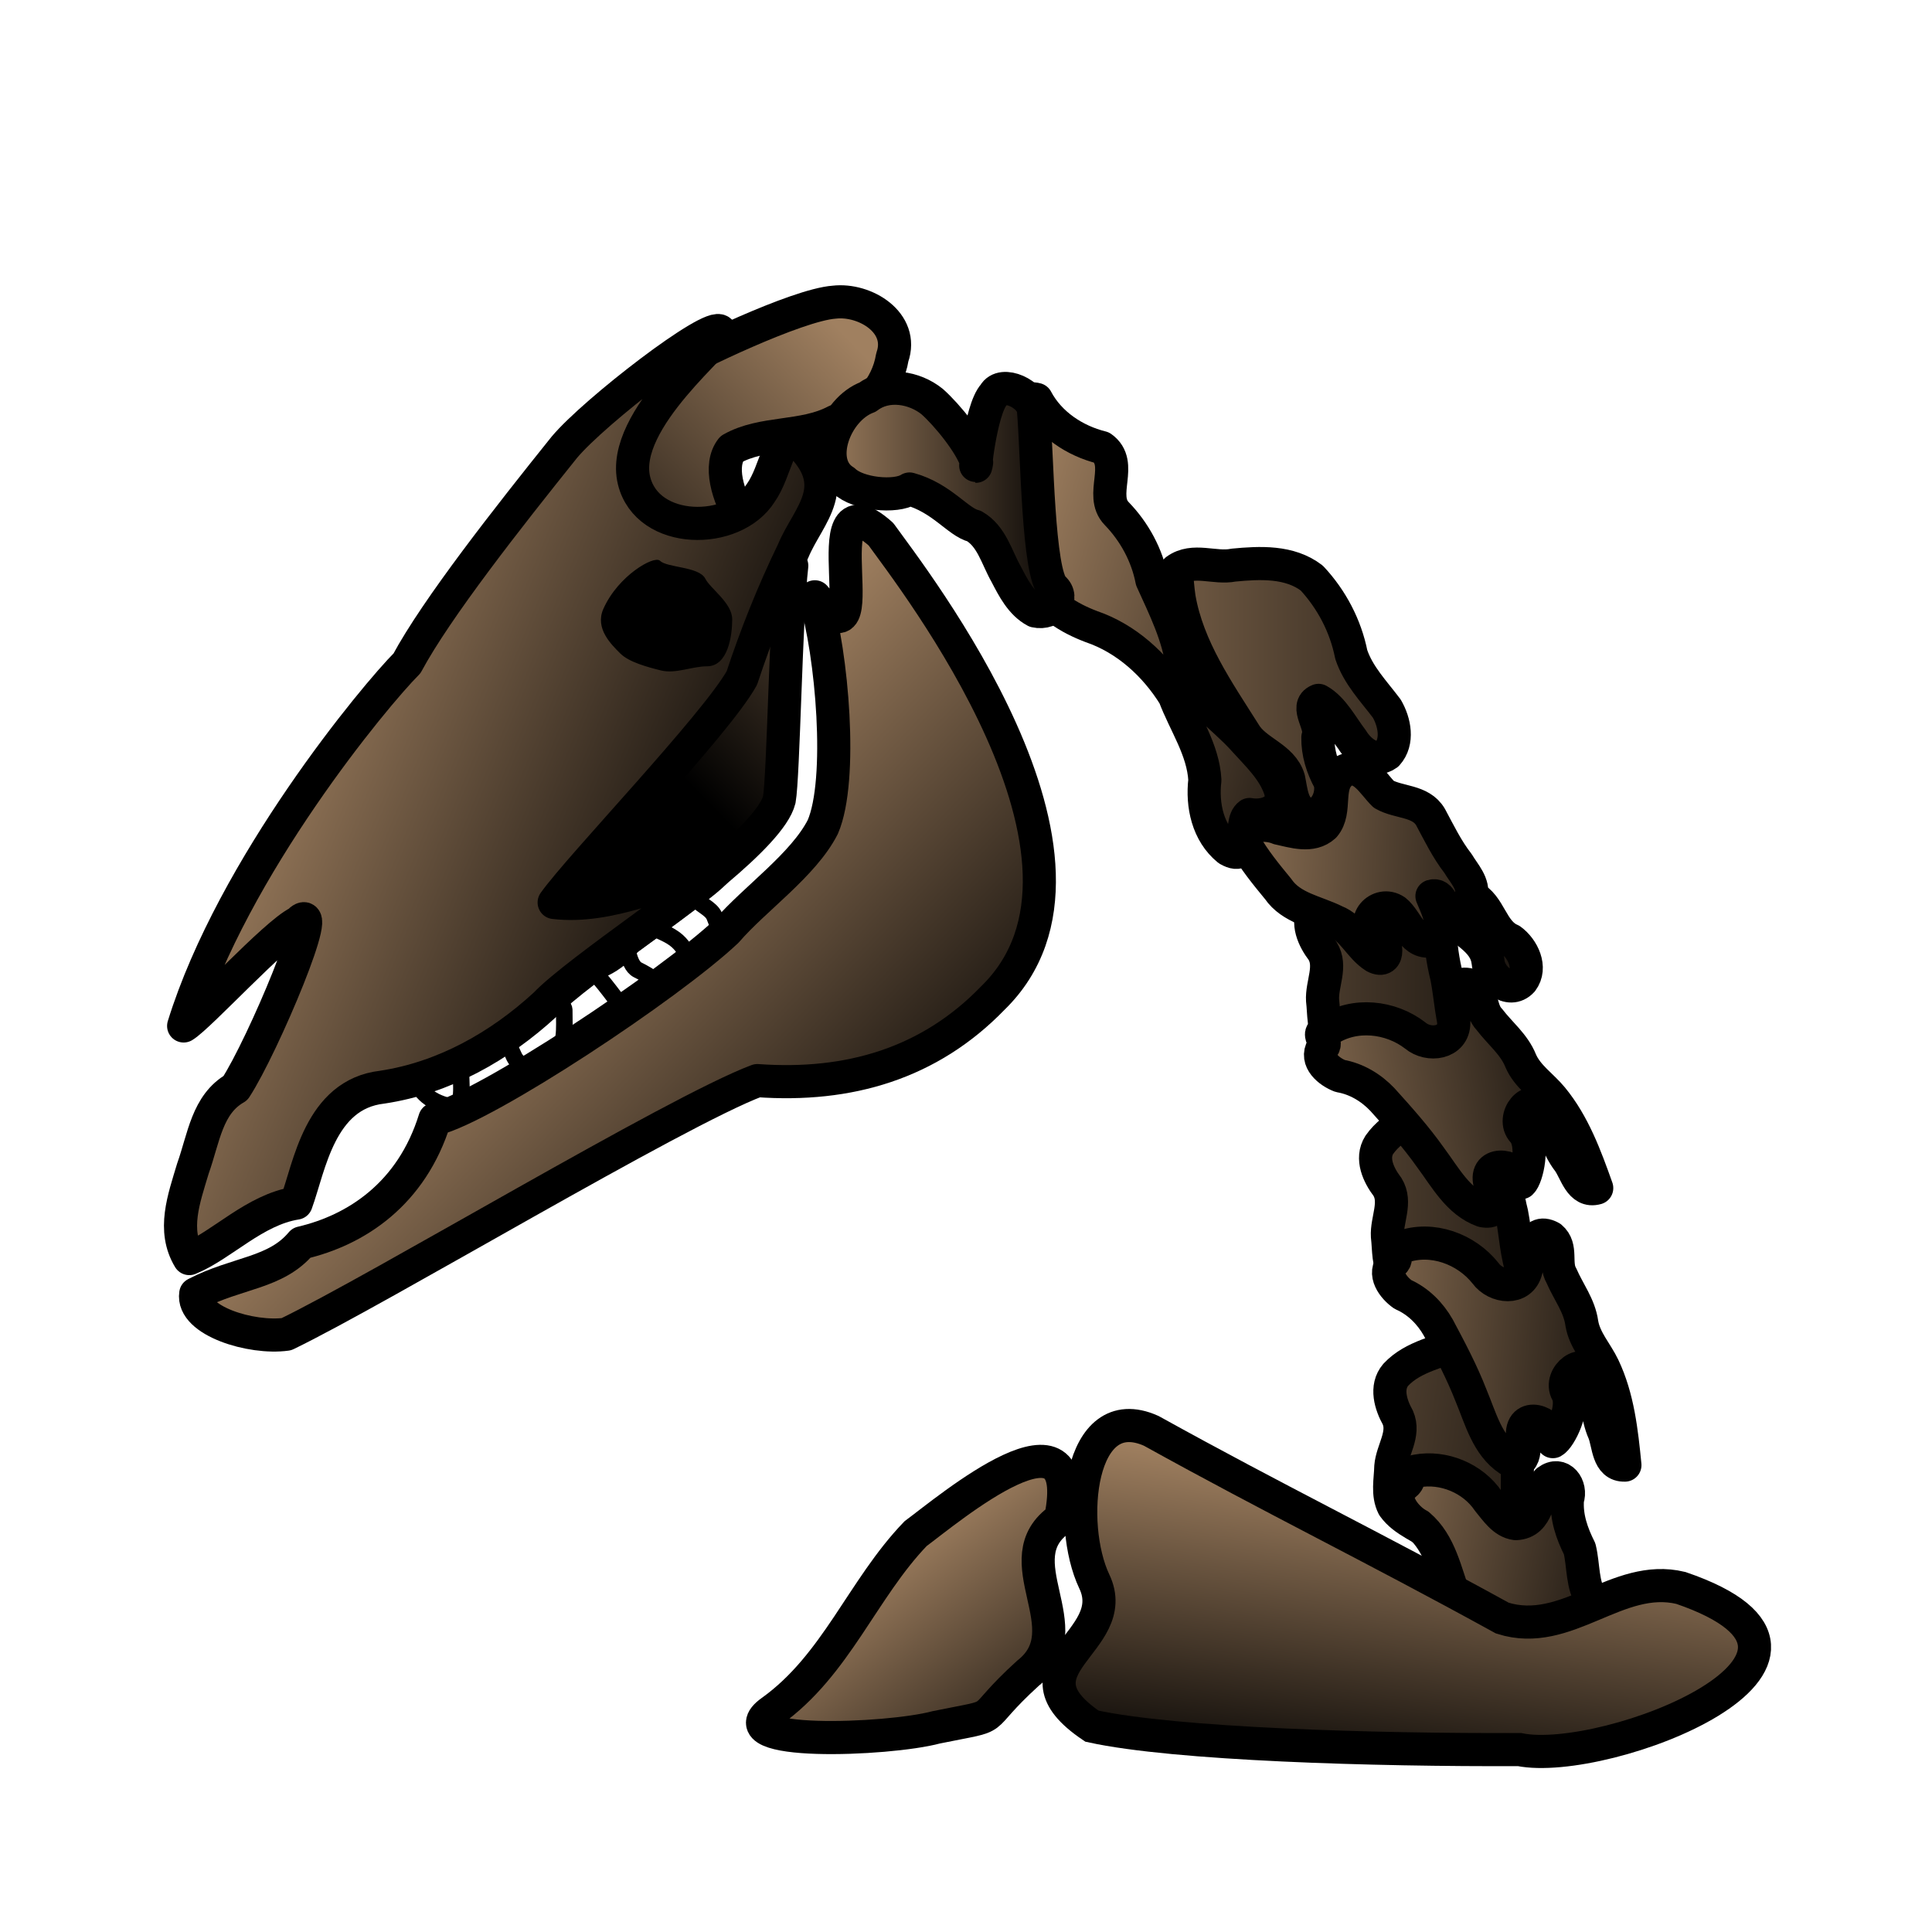
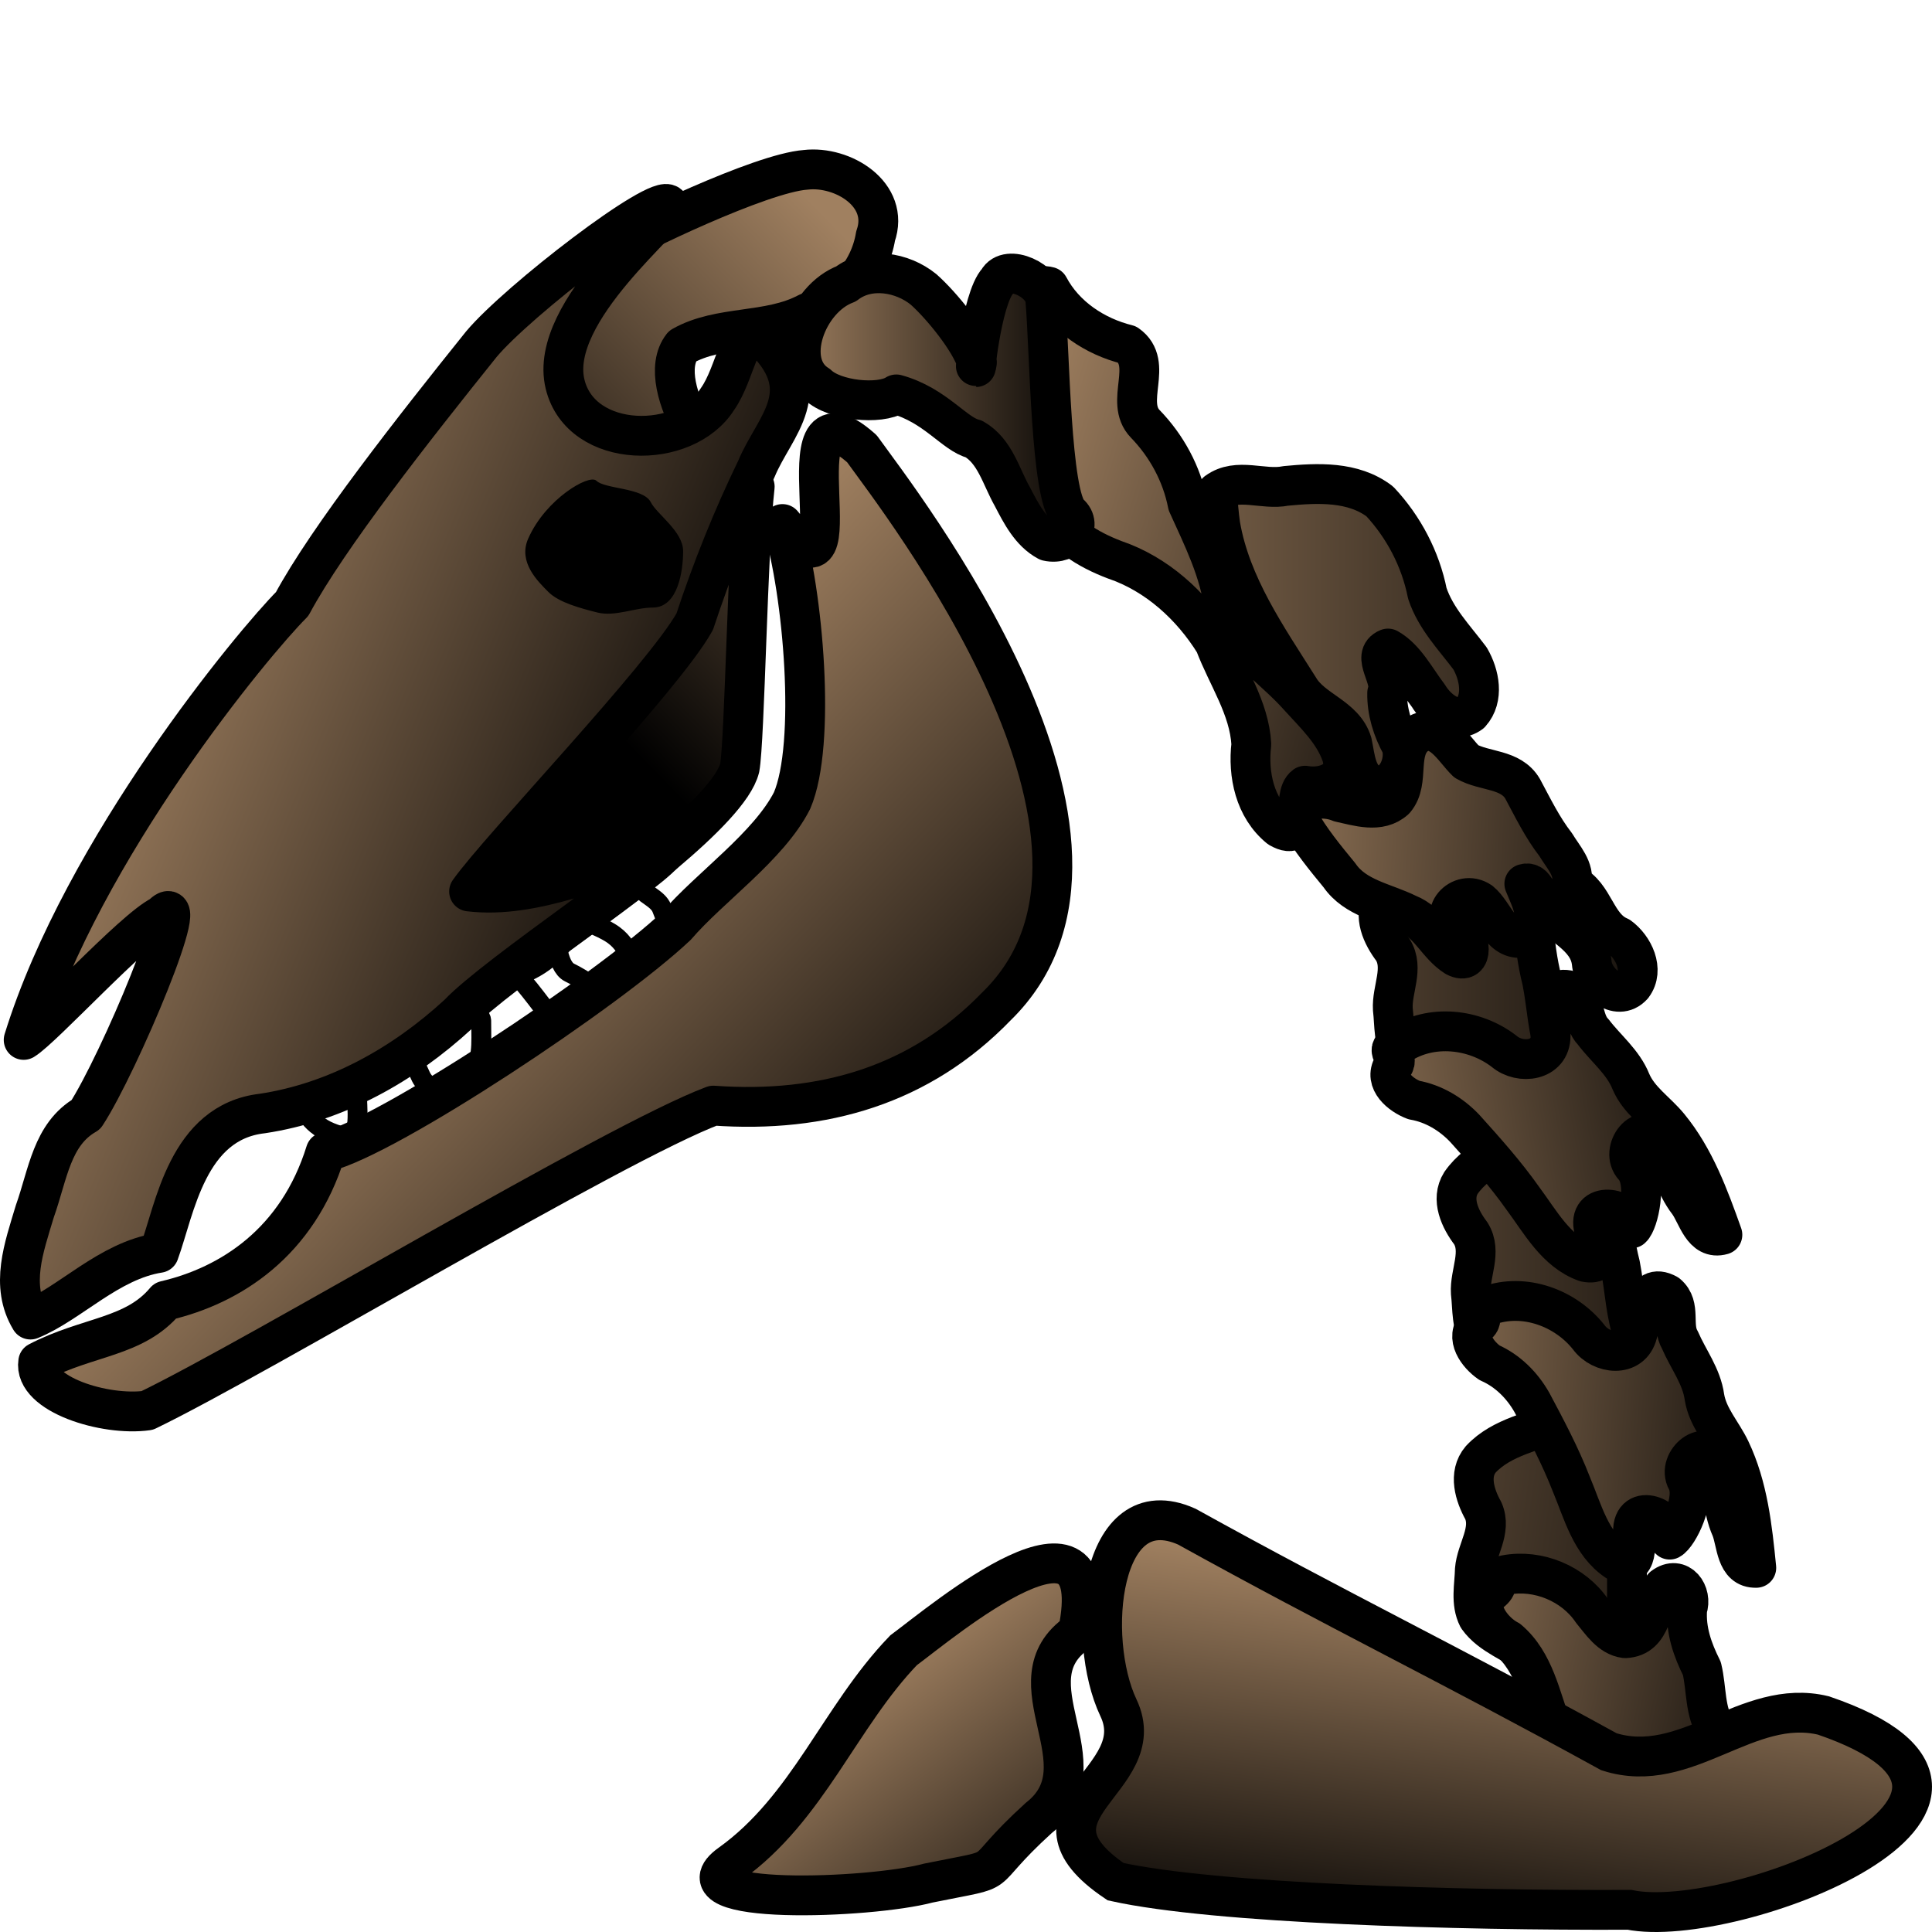
- <svg xmlns="http://www.w3.org/2000/svg" xmlns:xlink="http://www.w3.org/1999/xlink" width="700pt" height="700pt" id="svg36220" version="1.0">
+ <svg xmlns="http://www.w3.org/2000/svg" xmlns:xlink="http://www.w3.org/1999/xlink" width="100" height="100" id="svg36220" version="1.0">
  <defs id="defs36222">
    <linearGradient id="linearGradient4060">
      <stop style="stop-color:#a08060;stop-opacity:1" offset="0" id="stop4062" />
      <stop style="stop-color:#000000;stop-opacity:1;" offset="1" id="stop4064" />
    </linearGradient>
-     <linearGradient xlink:href="#linearGradient4060" id="linearGradient4264" gradientUnits="userSpaceOnUse" gradientTransform="matrix(1.920068,0.274945,-0.274945,1.920068,-245.9254,-358.0604)" x1="462.731" y1="428.602" x2="618.629" y2="428.602" />
-     <linearGradient xlink:href="#linearGradient4060" id="linearGradient4266" gradientUnits="userSpaceOnUse" gradientTransform="matrix(1.803335,0.714312,-0.714312,1.803335,42.09052,-554.4025)" x1="522.393" y1="485.502" x2="618.629" y2="469.007" />
-     <linearGradient xlink:href="#linearGradient4060" id="linearGradient4268" gradientUnits="userSpaceOnUse" gradientTransform="matrix(1.939654,0,0,1.939654,-420.8046,-442.3758)" x1="419.677" y1="352.289" x2="483.556" y2="352.289" />
-     <linearGradient xlink:href="#linearGradient4060" id="linearGradient4274" gradientUnits="userSpaceOnUse" gradientTransform="matrix(1.939654,0,0,1.939654,-420.8046,-442.3758)" x1="462.731" y1="428.602" x2="618.629" y2="428.602" />
-     <linearGradient xlink:href="#linearGradient4060" id="linearGradient4278" gradientUnits="userSpaceOnUse" gradientTransform="matrix(1.939654,0,0,1.939654,-420.8046,-442.3758)" x1="456.654" y1="391.59" x2="566.701" y2="425.288" />
-     <linearGradient xlink:href="#linearGradient4060" id="linearGradient4280" gradientUnits="userSpaceOnUse" gradientTransform="matrix(1.939654,0,0,1.939654,-410.8046,-442.3758)" x1="280.678" y1="392.552" x2="406.052" y2="444.041" />
-     <linearGradient xlink:href="#linearGradient4060" id="linearGradient4282" gradientUnits="userSpaceOnUse" gradientTransform="matrix(1.939654,0,0,1.939654,-410.8046,-442.3758)" x1="433.814" y1="323.272" x2="357.967" y2="397.283" />
-     <linearGradient xlink:href="#linearGradient4060" id="linearGradient4284" gradientUnits="userSpaceOnUse" gradientTransform="matrix(1.939654,0,0,1.939654,-410.8046,-442.3758)" x1="377.708" y1="413.549" x2="474.781" y2="505.357" />
-     <linearGradient xlink:href="#linearGradient4060" id="linearGradient4288" gradientUnits="userSpaceOnUse" gradientTransform="matrix(1.939654,0,0,1.939654,-389.4726,-328.3882)" x1="462.731" y1="428.602" x2="618.629" y2="428.602" />
-     <linearGradient xlink:href="#linearGradient4060" id="linearGradient2242" x1="354.363" y1="724.971" x2="456.546" y2="864.273" gradientUnits="userSpaceOnUse" gradientTransform="matrix(0.917252,0,0,0.917252,112.7375,73.418)" />
-     <linearGradient xlink:href="#linearGradient4060" id="linearGradient2244" x1="794.93" y1="722.533" x2="770.783" y2="895.888" gradientUnits="userSpaceOnUse" gradientTransform="matrix(0.917252,0,0,0.917252,89.72287,71.15088)" />
-     <linearGradient xlink:href="#linearGradient4060" id="linearGradient3120" gradientUnits="userSpaceOnUse" gradientTransform="matrix(1.939654,0,0,1.939654,-420.8046,-442.3758)" x1="462.731" y1="428.602" x2="618.629" y2="428.602" />
-     <linearGradient xlink:href="#linearGradient4060" id="linearGradient3126" gradientUnits="userSpaceOnUse" gradientTransform="matrix(1.939654,0,0,1.939654,-420.8046,-442.3758)" x1="511.897" y1="446.661" x2="612" y2="452.357" />
-     <linearGradient xlink:href="#linearGradient4060" id="linearGradient3132" gradientUnits="userSpaceOnUse" gradientTransform="matrix(1.939654,0,0,1.939654,-420.8046,-442.3758)" x1="522.393" y1="485.502" x2="618.629" y2="469.007" />
-     <linearGradient xlink:href="#linearGradient4060" id="linearGradient3138" gradientUnits="userSpaceOnUse" gradientTransform="matrix(1.882426,0.467683,-0.467683,1.882426,-126.9624,-566.0042)" x1="522.393" y1="485.502" x2="618.629" y2="469.007" />
+     <linearGradient xlink:href="#linearGradient4060" id="linearGradient4264" gradientUnits="userSpaceOnUse" gradientTransform="matrix(0.2473084,3.5413438e-2,-3.5413438e-2,0.2473084,-41.87777,-56.13129)" x1="462.731" y1="428.602" x2="618.629" y2="428.602" />
+     <linearGradient xlink:href="#linearGradient4060" id="linearGradient4266" gradientUnits="userSpaceOnUse" gradientTransform="matrix(0.232273,9.2004743e-2,-9.2004743e-2,0.232273,-4.78077,-81.42053)" x1="522.393" y1="485.502" x2="618.629" y2="469.007" />
+     <linearGradient xlink:href="#linearGradient4060" id="linearGradient4268" gradientUnits="userSpaceOnUse" gradientTransform="matrix(0.2498311,0,0,0.2498311,-64.40254,-66.99127)" x1="419.677" y1="352.289" x2="483.556" y2="352.289" />
+     <linearGradient xlink:href="#linearGradient4060" id="linearGradient4274" gradientUnits="userSpaceOnUse" gradientTransform="matrix(0.2498311,0,0,0.2498311,-64.40254,-66.99127)" x1="462.731" y1="428.602" x2="618.629" y2="428.602" />
+     <linearGradient xlink:href="#linearGradient4060" id="linearGradient4278" gradientUnits="userSpaceOnUse" gradientTransform="matrix(0.2498311,0,0,0.2498311,-64.40254,-66.99127)" x1="456.654" y1="391.59" x2="566.701" y2="425.288" />
+     <linearGradient xlink:href="#linearGradient4060" id="linearGradient4280" gradientUnits="userSpaceOnUse" gradientTransform="matrix(0.2498311,0,0,0.2498311,-63.11452,-66.99127)" x1="280.678" y1="392.552" x2="406.052" y2="444.041" />
+     <linearGradient xlink:href="#linearGradient4060" id="linearGradient4282" gradientUnits="userSpaceOnUse" gradientTransform="matrix(0.2498311,0,0,0.2498311,-63.11452,-66.99127)" x1="433.814" y1="323.272" x2="357.967" y2="397.283" />
+     <linearGradient xlink:href="#linearGradient4060" id="linearGradient4284" gradientUnits="userSpaceOnUse" gradientTransform="matrix(0.2498311,0,0,0.2498311,-63.11452,-66.99127)" x1="377.708" y1="413.549" x2="474.781" y2="505.357" />
+     <linearGradient xlink:href="#linearGradient4060" id="linearGradient4288" gradientUnits="userSpaceOnUse" gradientTransform="matrix(0.2498311,0,0,0.2498311,-60.36692,-52.30945)" x1="462.731" y1="428.602" x2="618.629" y2="428.602" />
+     <linearGradient xlink:href="#linearGradient4060" id="linearGradient2242" x1="354.363" y1="724.971" x2="456.546" y2="864.273" gradientUnits="userSpaceOnUse" gradientTransform="matrix(0.1181438,0,0,0.1181438,4.31869,-0.5560458)" />
+     <linearGradient xlink:href="#linearGradient4060" id="linearGradient2244" x1="794.93" y1="722.533" x2="770.783" y2="895.888" gradientUnits="userSpaceOnUse" gradientTransform="matrix(0.1181438,0,0,0.1181438,1.35437,-0.8480558)" />
+     <linearGradient xlink:href="#linearGradient4060" id="linearGradient3120" gradientUnits="userSpaceOnUse" gradientTransform="matrix(0.2498311,0,0,0.2498311,-64.40254,-66.99127)" x1="462.731" y1="428.602" x2="618.629" y2="428.602" />
+     <linearGradient xlink:href="#linearGradient4060" id="linearGradient3126" gradientUnits="userSpaceOnUse" gradientTransform="matrix(0.2498311,0,0,0.2498311,-64.40254,-66.99127)" x1="511.897" y1="446.661" x2="612" y2="452.357" />
+     <linearGradient xlink:href="#linearGradient4060" id="linearGradient3132" gradientUnits="userSpaceOnUse" gradientTransform="matrix(0.2498311,0,0,0.2498311,-64.40254,-66.99127)" x1="522.393" y1="485.502" x2="618.629" y2="469.007" />
+     <linearGradient xlink:href="#linearGradient4060" id="linearGradient3138" gradientUnits="userSpaceOnUse" gradientTransform="matrix(0.24246,6.0238459e-2,-6.0238459e-2,0.24246,-26.55511,-82.91485)" x1="522.393" y1="485.502" x2="618.629" y2="469.007" />
  </defs>
  <g id="layer1">
-     <path style="fill:none;fill-opacity:0.75;fill-rule:evenodd;stroke:#000000;stroke-width:8;stroke-linecap:round;stroke-linejoin:round;stroke-opacity:1;stroke-miterlimit:4;stroke-dasharray:none" d="M 198.387,518.548 C 203.279,526.951 205.677,531.661 217.742,534.677 C 224.788,536.439 222.581,523.137 222.581,515.323 C 222.581,503.098 225.391,501.82 233.871,497.581 C 242.03,493.501 246.678,507.065 248.387,510.484 C 252.448,518.605 263.459,514.767 267.742,510.484 C 273.539,504.687 272.581,497.571 272.581,487.903 C 272.581,484.8 264.516,481.541 264.516,471.774 C 264.516,469.374 283.394,470.161 287.097,470.161 C 288.478,470.161 300.871,487.161 301.613,487.903 C 307.924,494.214 316.275,490.838 319.355,484.677 C 323.416,476.555 313.44,471.236 308.065,468.548 C 302.775,465.904 302.651,453.344 301.613,449.194 C 299.769,441.817 317.674,448.507 324.194,452.419 C 333.984,458.294 329.233,465.272 341.935,462.097 C 351.761,459.64 347.713,449.121 345.161,442.742 C 343.467,438.506 337.524,437.145 335.484,433.065" id="path2701" />
-     <path style="fill:url(#linearGradient2242);fill-opacity:1;fill-rule:evenodd;stroke:#000000;stroke-width:16;stroke-linecap:butt;stroke-linejoin:miter;stroke-miterlimit:4;stroke-dasharray:none;stroke-opacity:1" d="M 512.356,733.741 C 483.867,753.31 523.815,786.942 496.595,808.331 C 469.01,833.448 486.672,827.463 452.308,834.457 C 428.538,840.818 349.071,843.575 372.701,826.733 C 404.016,804.32 416.562,767.671 442.297,740.913 C 458.091,729.226 524.793,672.957 512.356,733.741 z " id="path1343" />
-     <path style="fill:url(#linearGradient4264);fill-opacity:1;fill-rule:evenodd;stroke:#000000;stroke-width:16;stroke-linecap:round;stroke-linejoin:round;stroke-miterlimit:4;stroke-dasharray:none;stroke-opacity:1" d="M 671.887,708.514 C 672.521,700.548 678.831,692.83 675.259,684.761 C 671.855,678.674 669.181,670.115 674.267,664.161 C 682.84,654.977 695.912,653.235 706.805,648.059 C 712.921,645.829 719.103,643.77 725.377,642.029 C 732.605,643.766 735.032,652.307 734.127,658.871 C 733.506,674.506 731.201,690.17 732.889,705.805 C 733.406,715.948 732.184,726.2 734.362,736.216 C 735.277,741.712 736.253,747.877 732.561,752.649 C 728.521,759.072 719.953,762.015 712.928,758.91 C 704.859,756.319 700.674,748.406 694.517,743.273 C 687.665,737.772 678.379,735.094 673.141,727.758 C 670.102,721.773 671.747,714.89 671.887,708.514 z " id="path4260" />
-     <path style="fill:url(#linearGradient4266);fill-opacity:1;fill-rule:evenodd;stroke:#000000;stroke-width:16;stroke-linecap:round;stroke-linejoin:round;stroke-miterlimit:4;stroke-dasharray:none;stroke-opacity:1" d="M 678.164,717.599 C 685.365,711.907 671.286,713.097 684.295,710.644 C 697.304,708.19 711.584,714.119 718.989,725.115 C 722.596,729.431 726.28,735.292 732.273,736.053 C 743.575,735.568 742.5,721.927 747.566,715.476 C 754.081,710.546 759.41,718.107 757.219,724.335 C 756.563,732.872 759.39,740.81 763.108,748.22 C 765.117,756.452 764.142,765.532 768.953,772.938 C 777.359,790.539 776.854,810.504 776.196,829.524 C 768.077,831.051 770.719,817.824 767.832,812.847 C 766.081,802.635 767.536,791.852 764.5,781.936 C 758.533,774.581 750.074,785.827 754.357,792.082 C 753.67,800.534 748.755,809.268 743.072,814.96 C 743.228,809.276 740.937,801.184 733.461,802.561 C 723.514,805.197 734.091,817.325 725.898,820.91 C 718.576,821.522 715.403,812.068 712.532,806.654 C 708.298,795.45 707.238,783.343 702.887,772.158 C 698.302,759.895 695.834,745.647 685.379,736.774 C 679.125,733.606 670.964,723.292 678.164,717.599 z " id="path4262" />
-     <path id="path4241" d="M 670.259,597.317 C 669.757,589.342 674.91,580.807 670.23,573.326 C 665.997,567.783 662.137,559.689 666.328,553.075 C 673.512,542.768 686.205,539.191 696.254,532.523 C 701.993,529.448 707.82,526.535 713.784,523.921 C 721.186,524.616 724.799,532.727 724.834,539.353 C 726.434,554.918 726.373,570.751 730.261,585.988 C 732.21,595.956 732.453,606.277 736.029,615.884 C 737.715,621.195 739.554,627.159 736.576,632.406 C 733.488,639.337 725.423,643.465 718.028,641.387 C 709.674,639.965 704.409,632.726 697.587,628.517 C 690.024,624.043 680.453,622.708 674.227,616.189 C 670.371,610.696 671.024,603.649 670.259,597.317 z " style="fill:url(#linearGradient4288);fill-opacity:1;fill-rule:evenodd;stroke:#000000;stroke-width:16;stroke-linecap:round;stroke-linejoin:round;stroke-miterlimit:4;stroke-dasharray:none;stroke-opacity:1" />
-     <path style="fill:url(#linearGradient3138);fill-opacity:1;fill-rule:evenodd;stroke:#000000;stroke-width:16;stroke-linecap:round;stroke-linejoin:round;stroke-miterlimit:4;stroke-dasharray:none;stroke-opacity:1" d="M 672.912,609.913 C 676.556,607.514 670.251,602.004 677.306,602.407 C 691.736,597.188 708.354,603.334 717.657,615.109 C 722.604,621.959 734.795,623.428 737.247,613.583 C 739.106,607.604 739.384,592.395 749.206,597.786 C 754.927,602.573 750.801,610.378 754.296,616.229 C 757.601,623.93 763.01,630.745 764.165,639.278 C 765.5,647.33 771.192,653.253 774.58,660.363 C 781.622,675.154 783.38,691.677 784.982,707.778 C 776.664,708.064 777.156,697.597 774.888,691.99 C 771.15,683.652 771.688,674.009 768.373,665.457 C 765.731,654.589 752.69,664.813 757.081,672.736 C 760.979,679.976 753.527,694.7 750.187,696.445 C 751.224,687.983 736.19,681.386 735.474,692.192 C 736.768,697.447 737.771,709.339 728.91,705.129 C 718.478,698.147 715.267,685.148 710.664,674.183 C 706.248,662.832 700.537,652.042 694.814,641.316 C 690.9,634.413 685.057,628.575 677.761,625.357 C 673.126,622.149 667.726,615.096 672.912,609.913 z " id="path4243" />
-     <path style="fill:url(#linearGradient4284);fill-opacity:1;fill-rule:evenodd;stroke:#000000;stroke-width:16;stroke-linecap:round;stroke-linejoin:round;stroke-miterlimit:4;stroke-dasharray:none;stroke-opacity:1" d="M 425.586,258.077 C 440.539,278.982 547.828,415.76 479.614,482.169 C 449.053,513.742 410.131,525.214 365.865,522.03 C 326.334,536.828 183.008,623.009 138.362,644.551 C 121.398,646.926 92.558,638.005 94.556,625.042 C 114.58,614.614 133.232,615.28 145.641,600.432 C 172.015,594.293 198.844,576.85 210.058,540.671 C 235.019,534.53 323.287,476.04 351.077,449.801 C 364.391,434.302 388.166,417.858 397.505,399.462 C 407.27,376.755 402.014,315.789 393.639,288.311 C 426.413,328.665 389.774,226.182 425.586,258.077 z " id="path1404" />
-     <path style="fill:url(#linearGradient4282);fill-opacity:1;fill-rule:evenodd;stroke:#000000;stroke-width:16;stroke-linecap:round;stroke-linejoin:round;stroke-miterlimit:4;stroke-dasharray:none;stroke-opacity:1" d="M 402.975,145.976 C 417.828,144.235 436.967,155.875 431.062,172.614 C 428.689,187.129 417.865,199.477 403.703,203.472 C 388.053,211.791 368.539,208.281 353.387,216.874 C 341.016,232.746 370.026,274.541 382.494,273.307 C 379.684,297.364 378.472,375.446 376.464,386.31 C 372.326,403.336 324.091,438.518 302.736,453.735 C 291.146,469.233 267.513,473.509 256.38,455.054 C 244.9,442.413 260.306,343.192 271.917,311.961 C 278.306,294.228 304.12,198.975 325.719,177.232 C 333.121,172.276 385.013,147.255 402.975,145.976 z " id="path3182" />
-     <path style="fill:url(#linearGradient4280);fill-opacity:1;fill-rule:evenodd;stroke:#000000;stroke-width:16;stroke-linecap:round;stroke-linejoin:round;stroke-miterlimit:4;stroke-dasharray:none;stroke-opacity:1" d="M 347.975,160.098 C 343.997,154.941 287.252,198.606 272.621,216.076 C 245.77,249.547 210.909,293.821 196.611,320.454 C 181.172,335.891 112.554,418.564 88.717,495.629 C 96.438,490.975 132.863,451.038 144.118,445.623 C 158.128,431.297 126.958,505.41 113.751,525.633 C 100.018,533.51 98.505,549.606 93.203,564.487 C 88.835,579.088 83.159,594.293 91.445,608.008 C 107.272,601.583 122.914,584.391 143.088,581.217 C 149.515,563.626 154.412,528.666 184.609,525.209 C 214.43,520.723 241.401,505.533 263.407,485.264 C 278.617,469.113 347.305,423.791 346.57,419.316 C 321.505,425.335 294.283,439.139 267.711,435.985 C 280.196,418.379 345.838,350.102 358.39,327.546 C 365.296,306.601 373.523,286.043 383.181,266.144 C 390.391,248.643 408.7,234.61 384.35,212.299 C 376.475,208.27 374.945,227.614 367.543,238.079 C 354.511,258.792 312.756,258.556 306.291,232.147 C 299.049,202.499 350.612,163.515 347.975,160.098 z " id="path2295" />
-     <path style="fill:url(#linearGradient4278);fill-opacity:1;fill-rule:evenodd;stroke:#000000;stroke-width:16;stroke-linecap:round;stroke-linejoin:round;stroke-miterlimit:4;stroke-dasharray:none;stroke-opacity:1" d="M 500.701,192.948 C 507.04,204.936 519.251,212.982 532.214,216.197 C 543.186,223.92 530.784,239.193 539.466,248.096 C 548.054,256.961 554.133,268.189 556.483,280.283 C 562.574,293.745 569.35,307.208 571.2,322.059 C 576.133,337.364 590.831,345.995 601.035,357.529 C 607.552,364.748 615.206,371.837 618.373,381.225 C 621.439,391.203 611.39,394.852 603.655,393.477 C 597.968,397.459 604.877,417.015 593.337,410.429 C 583.447,402.371 580.631,388.952 582.068,376.836 C 581.243,362.11 572.416,349.615 567.343,336.191 C 558.015,321.135 544.094,308.43 527.148,302.676 C 516.405,298.582 505.769,292.286 500.64,281.518 C 493.096,270.484 486.38,258.343 485.718,244.672 C 483.165,227.473 483.86,208.273 495.037,194.046 C 496.542,192.65 498.797,192.407 500.701,192.948 z " id="path4100" />
-     <path style="fill:url(#linearGradient3120);fill-opacity:1;fill-rule:evenodd;stroke:#000000;stroke-width:16;stroke-linecap:round;stroke-linejoin:round;stroke-miterlimit:4;stroke-dasharray:none;stroke-opacity:1" d="M 568.207,275.455 C 576.457,269.426 586.792,274.875 595.932,272.999 C 608.65,271.782 622.982,271.037 633.703,279.257 C 643.283,289.513 650.037,302.381 652.775,316.155 C 656.118,326.261 663.707,334.01 669.95,342.32 C 673.723,348.818 675.623,358.268 670.151,364.343 C 663.87,368.978 656.492,362.788 653.23,357.353 C 648.269,350.899 643.977,342.25 636.983,338.352 C 629.899,341.205 639.194,350.442 636.655,356.222 C 636.52,363.594 638.796,370.842 642.335,377.251 C 644.555,384.22 639.768,395.081 631.285,393.222 C 624.152,390.93 623.874,382.396 622.546,376.244 C 619.412,365.702 606.511,363.253 601.231,354.189 C 588.312,333.72 573.769,313.022 569.585,288.676 C 568.953,284.288 568.669,279.861 568.207,275.455 z " id="path4102" />
-     <path style="fill:url(#linearGradient4274);fill-opacity:1;fill-rule:evenodd;stroke:#000000;stroke-width:16;stroke-linecap:round;stroke-linejoin:round;stroke-miterlimit:4;stroke-dasharray:none;stroke-opacity:1" d="M 638.927,483.329 C 638.425,475.354 643.578,466.819 638.898,459.338 C 634.665,453.795 630.805,445.702 634.996,439.087 C 642.18,428.781 654.873,425.203 664.922,418.535 C 670.66,415.461 676.488,412.547 682.452,409.934 C 689.854,410.628 693.467,418.739 693.502,425.365 C 695.102,440.93 695.041,456.764 698.929,472 C 700.878,481.968 701.121,492.29 704.697,501.896 C 706.383,507.207 708.222,513.171 705.244,518.418 C 702.156,525.35 694.091,529.477 686.696,527.399 C 678.342,525.978 673.077,518.739 666.255,514.529 C 658.692,510.055 649.121,508.721 642.895,502.201 C 639.039,496.708 639.692,489.661 638.927,483.329 z " id="path4106" />
-     <path style="fill:url(#linearGradient3132);fill-opacity:1;fill-rule:evenodd;stroke:#000000;stroke-width:16;stroke-linecap:round;stroke-linejoin:round;stroke-miterlimit:4;stroke-dasharray:none;stroke-opacity:1" d="M 639.003,505.984 C 641.962,502.778 634.514,498.95 641.458,497.641 C 654.204,489.095 671.814,491.054 683.681,500.238 C 690.134,505.693 702.32,504.18 702.325,494.034 C 702.688,487.783 699.29,472.956 710.122,475.819 C 716.829,479.085 714.706,487.655 719.51,492.491 C 724.573,499.168 731.466,504.477 734.644,512.48 C 737.881,519.973 744.834,524.348 749.836,530.432 C 760.237,543.088 765.927,558.7 771.363,573.94 C 763.36,576.223 761.314,565.946 757.761,561.051 C 752.123,553.861 750.32,544.373 745.04,536.872 C 739.856,526.962 729.665,540.029 735.836,546.659 C 741.365,552.746 737.684,568.832 734.863,571.331 C 733.829,562.868 717.648,560.091 719.559,570.751 C 722.081,575.539 725.922,586.838 716.307,584.889 C 704.499,580.628 698.249,568.787 691.139,559.256 C 684.116,549.304 675.972,540.21 667.831,531.179 C 662.368,525.424 655.29,521.167 647.433,519.803 C 642.161,517.808 635.221,512.265 639.003,505.984 z " id="path4108" />
-     <path style="fill:url(#linearGradient3126);fill-opacity:1;fill-rule:evenodd;stroke:#000000;stroke-width:16;stroke-linecap:round;stroke-linejoin:round;stroke-miterlimit:4;stroke-dasharray:none;stroke-opacity:1" d="M 710.719,432.968 C 719.92,437.283 720.373,450.14 729.89,454.133 C 735.652,458.312 740.101,467.451 735.278,473.841 C 729.062,480.658 719.397,471.951 718.873,464.715 C 717.657,453.376 705.071,449.631 699.196,441.274 C 697.052,438.549 696.302,431.567 691.771,432.901 C 694.373,439.31 699.565,448.845 692.37,454.286 C 682.575,456.913 679.887,444.746 674.082,440.055 C 666.221,434.689 656.336,445.493 665.257,451.553 C 670.395,453.949 671.675,466.124 664.136,462.179 C 656.795,457.561 653.435,448.327 645.01,445.069 C 635.598,440.385 623.821,438.744 617.459,429.457 C 611.664,422.407 605.812,415.273 601.324,407.319 C 599.42,397.842 611.515,397.444 617.657,400.113 C 624.772,401.646 633.603,404.656 639.732,399.088 C 646.116,391.635 640.006,379.277 648.446,372.954 C 657.525,367.492 663.184,378.602 668.463,383.717 C 675.747,387.905 686.303,386.565 691.079,394.708 C 695.206,402.389 699.009,410.287 704.408,417.208 C 707.208,421.985 712.24,426.986 710.719,432.968 z " id="path4104" />
-     <path style="fill:url(#linearGradient4268);fill-opacity:1;fill-rule:evenodd;stroke:#000000;stroke-width:16;stroke-linecap:round;stroke-linejoin:round;stroke-miterlimit:4;stroke-dasharray:none;stroke-opacity:1" d="M 450.34,194.019 C 441.806,187.09 428.327,184.77 419.177,191.834 C 403.312,197.7 393.726,223.683 407.857,232.389 C 414.451,238.748 432.696,240.567 439.39,236.229 C 455.047,240.521 462.822,252.31 470.547,254.124 C 479.115,259.003 481.487,269.356 486.077,277.386 C 489.544,284.059 493.317,291.521 500.167,295.192 C 508.267,297.029 514.587,288.916 508.858,284.018 C 501.407,277.15 501.051,218.681 499.299,198.55 C 498.963,190.48 483.999,183.542 480.236,190.57 C 473.493,197.629 470.089,233.868 471.799,223.356 C 469.094,214.553 457.557,200.427 450.34,194.019 z " id="path4084" />
-     <path style="fill:url(#linearGradient2244);fill-opacity:1;fill-rule:evenodd;stroke:#000000;stroke-width:16;stroke-linecap:butt;stroke-linejoin:miter;stroke-miterlimit:4;stroke-dasharray:none;stroke-opacity:1" d="M 725.765,781.688 C 661.237,746.192 616.892,724.886 556.13,691.219 C 520.858,675.476 515.497,736.323 528.655,764.007 C 542.654,793.46 485.143,805.303 527.523,833.9 C 567.62,842.697 664.431,845.509 734.002,845.205 C 775.912,853.713 911.221,801.055 812.003,767.12 C 781.283,759.681 756.961,791.606 725.765,781.688 z " id="path1341" />
-     <path style="fill:#000000;fill-opacity:1;fill-rule:evenodd;stroke:#000000;stroke-width:1px;stroke-linecap:butt;stroke-linejoin:miter;stroke-opacity:1" d="M 291.935,294.355 C 287.874,303.493 295.689,311.012 300,315.323 C 304.06,319.383 312.733,321.732 319.355,323.387 C 326.388,325.145 334.256,321.387 341.548,321.387 C 351.131,321.387 353.226,307.253 353.226,299.194 C 353.226,291.531 342.733,284.66 340.323,279.839 C 337.482,274.157 322.045,274.787 318.581,271.323 C 316.146,268.888 299.053,278.339 291.935,294.355 z " id="path2699" />
+     <path style="fill:none;fill-opacity:0.75;fill-rule:evenodd;stroke:#000000;stroke-width:1.03;stroke-linecap:round;stroke-linejoin:round;stroke-miterlimit:4;stroke-dasharray:none;stroke-opacity:1" d="M 15.351,56.778 C 15.981,57.86 16.289,58.467 17.843,58.855 C 18.751,59.082 18.467,57.369 18.467,56.362 C 18.467,54.787 18.829,54.623 19.921,54.077 C 20.972,53.551 21.57,55.299 21.791,55.739 C 22.314,56.785 23.732,56.291 24.284,55.739 C 25.03,54.992 24.907,54.076 24.907,52.83 C 24.907,52.431 23.868,52.011 23.868,50.753 C 23.868,50.444 26.3,50.545 26.776,50.545 C 26.954,50.545 28.551,52.735 28.646,52.83 C 29.459,53.643 30.535,53.208 30.931,52.415 C 31.454,51.369 30.17,50.684 29.477,50.337 C 28.796,49.997 28.78,48.379 28.646,47.845 C 28.409,46.894 30.715,47.756 31.555,48.26 C 32.816,49.017 32.204,49.916 33.84,49.507 C 35.105,49.19 34.584,47.835 34.255,47.014 C 34.037,46.468 33.272,46.293 33.009,45.767" id="path2701" />
+     <path style="fill:url(#linearGradient2242);fill-opacity:1;fill-rule:evenodd;stroke:#000000;stroke-width:2.061;stroke-linecap:butt;stroke-linejoin:miter;stroke-miterlimit:4;stroke-dasharray:none;stroke-opacity:1" d="M 55.79,84.495 C 52.121,87.015 57.266,91.347 53.76,94.102 C 50.207,97.337 52.482,96.566 48.056,97.467 C 44.994,98.287 34.759,98.642 37.802,96.472 C 41.836,93.585 43.452,88.865 46.767,85.419 C 48.801,83.913 57.392,76.666 55.79,84.495 z" id="path1343" />
+     <path style="fill:url(#linearGradient4264);fill-opacity:1;fill-rule:evenodd;stroke:#000000;stroke-width:2.061;stroke-linecap:round;stroke-linejoin:round;stroke-miterlimit:4;stroke-dasharray:none;stroke-opacity:1" d="M 76.338,81.245 C 76.42,80.219 77.233,79.225 76.773,78.186 C 76.334,77.402 75.99,76.3 76.645,75.533 C 77.749,74.35 79.433,74.125 80.836,73.459 C 81.623,73.172 82.42,72.906 83.228,72.682 C 84.159,72.906 84.471,74.006 84.355,74.851 C 84.275,76.865 83.978,78.883 84.195,80.897 C 84.262,82.203 84.105,83.523 84.385,84.814 C 84.503,85.522 84.629,86.315 84.153,86.93 C 83.633,87.758 82.529,88.137 81.624,87.737 C 80.585,87.403 80.046,86.384 79.253,85.722 C 78.37,85.014 77.174,84.669 76.5,83.724 C 76.108,82.953 76.32,82.067 76.338,81.245 z" id="path4260" />
+     <path style="fill:url(#linearGradient4266);fill-opacity:1;fill-rule:evenodd;stroke:#000000;stroke-width:2.061;stroke-linecap:round;stroke-linejoin:round;stroke-miterlimit:4;stroke-dasharray:none;stroke-opacity:1" d="M 77.147,82.416 C 78.074,81.682 76.261,81.836 77.936,81.52 C 79.612,81.204 81.451,81.967 82.405,83.384 C 82.87,83.94 83.344,84.695 84.116,84.793 C 85.572,84.73 85.433,82.973 86.086,82.142 C 86.925,81.507 87.611,82.481 87.329,83.283 C 87.245,84.383 87.609,85.405 88.088,86.36 C 88.346,87.42 88.221,88.59 88.84,89.543 C 89.923,91.81 89.858,94.382 89.773,96.832 C 88.728,97.028 89.068,95.325 88.696,94.684 C 88.471,93.369 88.658,91.98 88.267,90.702 C 87.498,89.755 86.409,91.204 86.96,92.009 C 86.872,93.098 86.239,94.223 85.507,94.956 C 85.527,94.224 85.232,93.182 84.269,93.359 C 82.988,93.698 84.35,95.261 83.295,95.722 C 82.352,95.801 81.943,94.583 81.573,93.886 C 81.028,92.443 80.892,90.884 80.331,89.443 C 79.74,87.864 79.423,86.028 78.076,84.885 C 77.27,84.477 76.219,83.149 77.147,82.416 z" id="path4262" />
+     <path id="path4241" d="M 76.129,66.923 C 76.064,65.896 76.728,64.797 76.125,63.833 C 75.58,63.119 75.082,62.077 75.622,61.225 C 76.547,59.897 78.182,59.436 79.477,58.578 C 80.216,58.182 80.966,57.806 81.735,57.47 C 82.688,57.559 83.153,58.604 83.158,59.457 C 83.364,61.462 83.356,63.501 83.857,65.464 C 84.108,66.748 84.139,68.077 84.6,69.315 C 84.817,69.999 85.054,70.767 84.67,71.443 C 84.272,72.335 83.234,72.867 82.281,72.599 C 81.205,72.416 80.527,71.484 79.648,70.942 C 78.674,70.366 77.441,70.194 76.64,69.354 C 76.143,68.646 76.227,67.739 76.129,66.923 z" style="fill:url(#linearGradient4288);fill-opacity:1;fill-rule:evenodd;stroke:#000000;stroke-width:2.061;stroke-linecap:round;stroke-linejoin:round;stroke-miterlimit:4;stroke-dasharray:none;stroke-opacity:1" />
+     <path style="fill:url(#linearGradient3138);fill-opacity:1;fill-rule:evenodd;stroke:#000000;stroke-width:2.061;stroke-linecap:round;stroke-linejoin:round;stroke-miterlimit:4;stroke-dasharray:none;stroke-opacity:1" d="M 76.47,68.545 C 76.94,68.237 76.127,67.527 77.036,67.579 C 78.895,66.906 81.035,67.698 82.233,69.215 C 82.871,70.097 84.441,70.286 84.757,69.018 C 84.996,68.248 85.032,66.289 86.297,66.983 C 87.034,67.6 86.502,68.605 86.953,69.359 C 87.378,70.351 88.075,71.229 88.224,72.328 C 88.396,73.365 89.129,74.128 89.565,75.044 C 90.472,76.949 90.699,79.077 90.905,81.151 C 89.834,81.188 89.897,79.839 89.605,79.117 C 89.123,78.043 89.193,76.801 88.766,75.7 C 88.425,74.3 86.746,75.617 87.311,76.637 C 87.813,77.57 86.854,79.466 86.423,79.691 C 86.557,78.601 84.62,77.751 84.528,79.143 C 84.695,79.82 84.824,81.352 83.683,80.809 C 82.339,79.91 81.926,78.236 81.333,76.824 C 80.764,75.362 80.028,73.972 79.291,72.59 C 78.787,71.701 78.035,70.949 77.095,70.535 C 76.498,70.122 75.802,69.213 76.47,68.545 z" id="path4243" />
+     <path style="fill:url(#linearGradient4284);fill-opacity:1;fill-rule:evenodd;stroke:#000000;stroke-width:2.061;stroke-linecap:round;stroke-linejoin:round;stroke-miterlimit:4;stroke-dasharray:none;stroke-opacity:1" d="M 44.614,23.228 C 46.54,25.921 60.359,43.538 51.573,52.092 C 47.637,56.159 42.624,57.636 36.922,57.226 C 31.83,59.132 13.37,70.232 7.619,73.007 C 5.434,73.313 1.72,72.164 1.977,70.494 C 4.556,69.151 6.958,69.237 8.557,67.324 C 11.954,66.534 15.409,64.287 16.854,59.627 C 20.069,58.836 31.438,51.302 35.017,47.923 C 36.732,45.926 39.794,43.809 40.997,41.439 C 42.255,38.514 41.578,30.662 40.499,27.123 C 44.721,32.32 40.002,19.12 44.614,23.228 z" id="path1404" />
+     <path style="fill:url(#linearGradient4282);fill-opacity:1;fill-rule:evenodd;stroke:#000000;stroke-width:2.061;stroke-linecap:round;stroke-linejoin:round;stroke-miterlimit:4;stroke-dasharray:none;stroke-opacity:1" d="M 41.702,8.79 C 43.615,8.565 46.08,10.065 45.32,12.221 C 45.014,14.09 43.62,15.681 41.796,16.195 C 39.78,17.267 37.266,16.815 35.315,17.921 C 33.721,19.966 37.458,25.349 39.064,25.19 C 38.702,28.289 38.546,38.346 38.287,39.745 C 37.754,41.938 31.541,46.47 28.791,48.43 C 27.298,50.426 24.254,50.976 22.82,48.599 C 21.341,46.971 23.326,34.191 24.821,30.169 C 25.644,27.885 28.969,15.616 31.751,12.815 C 32.705,12.177 39.388,8.954 41.702,8.79 z" id="path3182" />
+     <path style="fill:url(#linearGradient4280);fill-opacity:1;fill-rule:evenodd;stroke:#000000;stroke-width:2.061;stroke-linecap:round;stroke-linejoin:round;stroke-miterlimit:4;stroke-dasharray:none;stroke-opacity:1" d="M 34.618,10.608 C 34.105,9.944 26.796,15.568 24.912,17.819 C 21.453,22.13 16.963,27.832 15.122,31.263 C 13.133,33.251 4.295,43.899 1.225,53.826 C 2.219,53.226 6.911,48.082 8.361,47.385 C 10.165,45.54 6.15,55.085 4.449,57.69 C 2.68,58.705 2.486,60.778 1.803,62.695 C 1.24,64.575 0.509,66.534 1.576,68.3 C 3.615,67.473 5.629,65.258 8.228,64.849 C 9.056,62.584 9.686,58.081 13.576,57.635 C 17.417,57.058 20.891,55.101 23.725,52.491 C 25.684,50.41 34.531,44.573 34.437,43.996 C 31.208,44.772 27.702,46.55 24.28,46.143 C 25.888,43.876 34.342,35.081 35.959,32.176 C 36.849,29.478 37.908,26.83 39.152,24.267 C 40.081,22.013 42.439,20.206 39.303,17.332 C 38.289,16.813 38.091,19.305 37.138,20.653 C 35.46,23.32 30.081,23.29 29.249,19.889 C 28.316,16.07 34.957,11.049 34.618,10.608 z" id="path2295" />
+     <path style="fill:url(#linearGradient4278);fill-opacity:1;fill-rule:evenodd;stroke:#000000;stroke-width:2.061;stroke-linecap:round;stroke-linejoin:round;stroke-miterlimit:4;stroke-dasharray:none;stroke-opacity:1" d="M 54.289,14.84 C 55.106,16.384 56.678,17.42 58.348,17.834 C 59.761,18.829 58.164,20.796 59.282,21.943 C 60.388,23.085 61.171,24.531 61.474,26.089 C 62.258,27.822 63.131,29.556 63.369,31.469 C 64.005,33.441 65.898,34.552 67.212,36.038 C 68.052,36.968 69.038,37.881 69.446,39.09 C 69.84,40.375 68.546,40.845 67.55,40.668 C 66.817,41.181 67.707,43.7 66.221,42.852 C 64.947,41.814 64.584,40.085 64.769,38.525 C 64.663,36.628 63.526,35.019 62.873,33.29 C 61.671,31.35 59.878,29.714 57.695,28.973 C 56.312,28.446 54.942,27.635 54.281,26.248 C 53.31,24.826 52.445,23.263 52.359,21.502 C 52.03,19.287 52.12,16.814 53.56,14.981 C 53.753,14.801 54.044,14.77 54.289,14.84 z" id="path4100" />
+     <path style="fill:url(#linearGradient3120);fill-opacity:1;fill-rule:evenodd;stroke:#000000;stroke-width:2.061;stroke-linecap:round;stroke-linejoin:round;stroke-miterlimit:4;stroke-dasharray:none;stroke-opacity:1" d="M 62.984,25.467 C 64.047,24.69 65.378,25.392 66.555,25.15 C 68.193,24.994 70.039,24.898 71.42,25.956 C 72.654,27.277 73.524,28.935 73.877,30.709 C 74.307,32.011 75.285,33.009 76.089,34.079 C 76.575,34.916 76.819,36.133 76.115,36.916 C 75.306,37.513 74.355,36.715 73.935,36.015 C 73.296,35.184 72.743,34.07 71.843,33.568 C 70.93,33.935 72.127,35.125 71.8,35.87 C 71.783,36.819 72.076,37.753 72.532,38.578 C 72.818,39.476 72.201,40.875 71.109,40.635 C 70.19,40.34 70.154,39.241 69.983,38.449 C 69.579,37.091 67.918,36.775 67.238,35.608 C 65.574,32.971 63.7,30.305 63.161,27.17 C 63.08,26.604 63.044,26.034 62.984,25.467 z" id="path4102" />
+     <path style="fill:url(#linearGradient4274);fill-opacity:1;fill-rule:evenodd;stroke:#000000;stroke-width:2.061;stroke-linecap:round;stroke-linejoin:round;stroke-miterlimit:4;stroke-dasharray:none;stroke-opacity:1" d="M 72.093,52.241 C 72.028,51.214 72.692,50.115 72.089,49.151 C 71.544,48.437 71.047,47.395 71.587,46.543 C 72.512,45.215 74.147,44.755 75.441,43.896 C 76.18,43.5 76.931,43.124 77.699,42.788 C 78.652,42.877 79.118,43.922 79.122,44.775 C 79.328,46.78 79.32,48.82 79.821,50.782 C 80.072,52.066 80.104,53.395 80.564,54.633 C 80.781,55.317 81.018,56.085 80.635,56.761 C 80.237,57.654 79.198,58.185 78.246,57.918 C 77.17,57.734 76.492,56.802 75.613,56.26 C 74.639,55.684 73.406,55.512 72.604,54.672 C 72.107,53.965 72.191,53.057 72.093,52.241 z" id="path4106" />
+     <path style="fill:url(#linearGradient3132);fill-opacity:1;fill-rule:evenodd;stroke:#000000;stroke-width:2.061;stroke-linecap:round;stroke-linejoin:round;stroke-miterlimit:4;stroke-dasharray:none;stroke-opacity:1" d="M 72.103,55.159 C 72.484,54.746 71.525,54.253 72.419,54.085 C 74.061,52.984 76.329,53.236 77.857,54.419 C 78.688,55.122 80.258,54.927 80.259,53.62 C 80.305,52.815 79.868,50.905 81.263,51.274 C 82.127,51.695 81.853,52.798 82.472,53.421 C 83.124,54.281 84.012,54.965 84.421,55.996 C 84.838,56.961 85.734,57.525 86.378,58.308 C 87.718,59.938 88.451,61.949 89.151,63.912 C 88.12,64.206 87.856,62.882 87.399,62.252 C 86.673,61.326 86.441,60.104 85.76,59.138 C 85.093,57.861 83.78,59.544 84.575,60.398 C 85.287,61.182 84.813,63.254 84.45,63.576 C 84.316,62.486 82.232,62.128 82.478,63.501 C 82.803,64.118 83.298,65.573 82.06,65.322 C 80.539,64.774 79.734,63.248 78.818,62.021 C 77.913,60.739 76.864,59.568 75.816,58.404 C 75.112,57.663 74.2,57.115 73.189,56.939 C 72.509,56.682 71.615,55.968 72.103,55.159 z" id="path4108" />
+     <path style="fill:url(#linearGradient3126);fill-opacity:1;fill-rule:evenodd;stroke:#000000;stroke-width:2.061;stroke-linecap:round;stroke-linejoin:round;stroke-miterlimit:4;stroke-dasharray:none;stroke-opacity:1" d="M 81.34,45.755 C 82.525,46.31 82.583,47.966 83.809,48.481 C 84.551,49.019 85.124,50.196 84.503,51.019 C 83.702,51.897 82.458,50.776 82.39,49.844 C 82.233,48.383 80.612,47.901 79.856,46.825 C 79.58,46.474 79.483,45.574 78.899,45.746 C 79.234,46.572 79.903,47.8 78.976,48.5 C 77.715,48.839 77.369,47.272 76.621,46.667 C 75.608,45.976 74.335,47.368 75.484,48.148 C 76.146,48.457 76.311,50.025 75.34,49.517 C 74.394,48.922 73.962,47.733 72.876,47.313 C 71.664,46.71 70.147,46.499 69.328,45.302 C 68.581,44.394 67.828,43.476 67.25,42.451 C 67.004,41.23 68.562,41.179 69.353,41.523 C 70.27,41.72 71.407,42.108 72.197,41.391 C 73.019,40.431 72.232,38.839 73.319,38.025 C 74.488,37.321 75.217,38.752 75.897,39.411 C 76.835,39.95 78.195,39.778 78.81,40.827 C 79.342,41.816 79.832,42.833 80.527,43.725 C 80.888,44.34 81.536,44.984 81.34,45.755 z" id="path4104" />
+     <path style="fill:url(#linearGradient4268);fill-opacity:1;fill-rule:evenodd;stroke:#000000;stroke-width:2.061;stroke-linecap:round;stroke-linejoin:round;stroke-miterlimit:4;stroke-dasharray:none;stroke-opacity:1" d="M 47.802,14.978 C 46.703,14.085 44.967,13.786 43.789,14.696 C 41.745,15.452 40.51,18.798 42.331,19.92 C 43.18,20.739 45.53,20.973 46.392,20.414 C 48.409,20.967 49.41,22.486 50.405,22.719 C 51.509,23.348 51.814,24.681 52.405,25.715 C 52.852,26.575 53.338,27.536 54.22,28.009 C 55.264,28.246 56.078,27.2 55.34,26.57 C 54.38,25.685 54.334,18.154 54.109,15.561 C 54.065,14.522 52.138,13.628 51.653,14.533 C 50.785,15.443 50.346,20.11 50.566,18.756 C 50.218,17.622 48.732,15.803 47.802,14.978 z" id="path4084" />
+     <path style="fill:url(#linearGradient2244);fill-opacity:1;fill-rule:evenodd;stroke:#000000;stroke-width:2.061;stroke-linecap:butt;stroke-linejoin:miter;stroke-miterlimit:4;stroke-dasharray:none;stroke-opacity:1" d="M 83.278,90.67 C 74.966,86.098 69.255,83.354 61.428,79.018 C 56.885,76.99 56.195,84.827 57.89,88.393 C 59.693,92.187 52.285,93.712 57.744,97.396 C 62.908,98.529 75.378,98.891 84.339,98.852 C 89.737,99.947 107.165,93.165 94.385,88.794 C 90.429,87.836 87.296,91.948 83.278,90.67 z" id="path1341" />
+     <path style="fill:#000000;fill-opacity:1;fill-rule:evenodd;stroke:#000000;stroke-width:0.129px;stroke-linecap:butt;stroke-linejoin:miter;stroke-opacity:1" d="M 27.4,27.901 C 26.877,29.078 27.883,30.046 28.438,30.602 C 28.961,31.125 30.079,31.427 30.931,31.64 C 31.837,31.867 32.851,31.383 33.79,31.383 C 35.024,31.383 35.294,29.562 35.294,28.524 C 35.294,27.537 33.943,26.652 33.632,26.031 C 33.266,25.299 31.278,25.381 30.832,24.934 C 30.518,24.621 28.317,25.838 27.4,27.901 z" id="path2699" />
  </g>
</svg>
